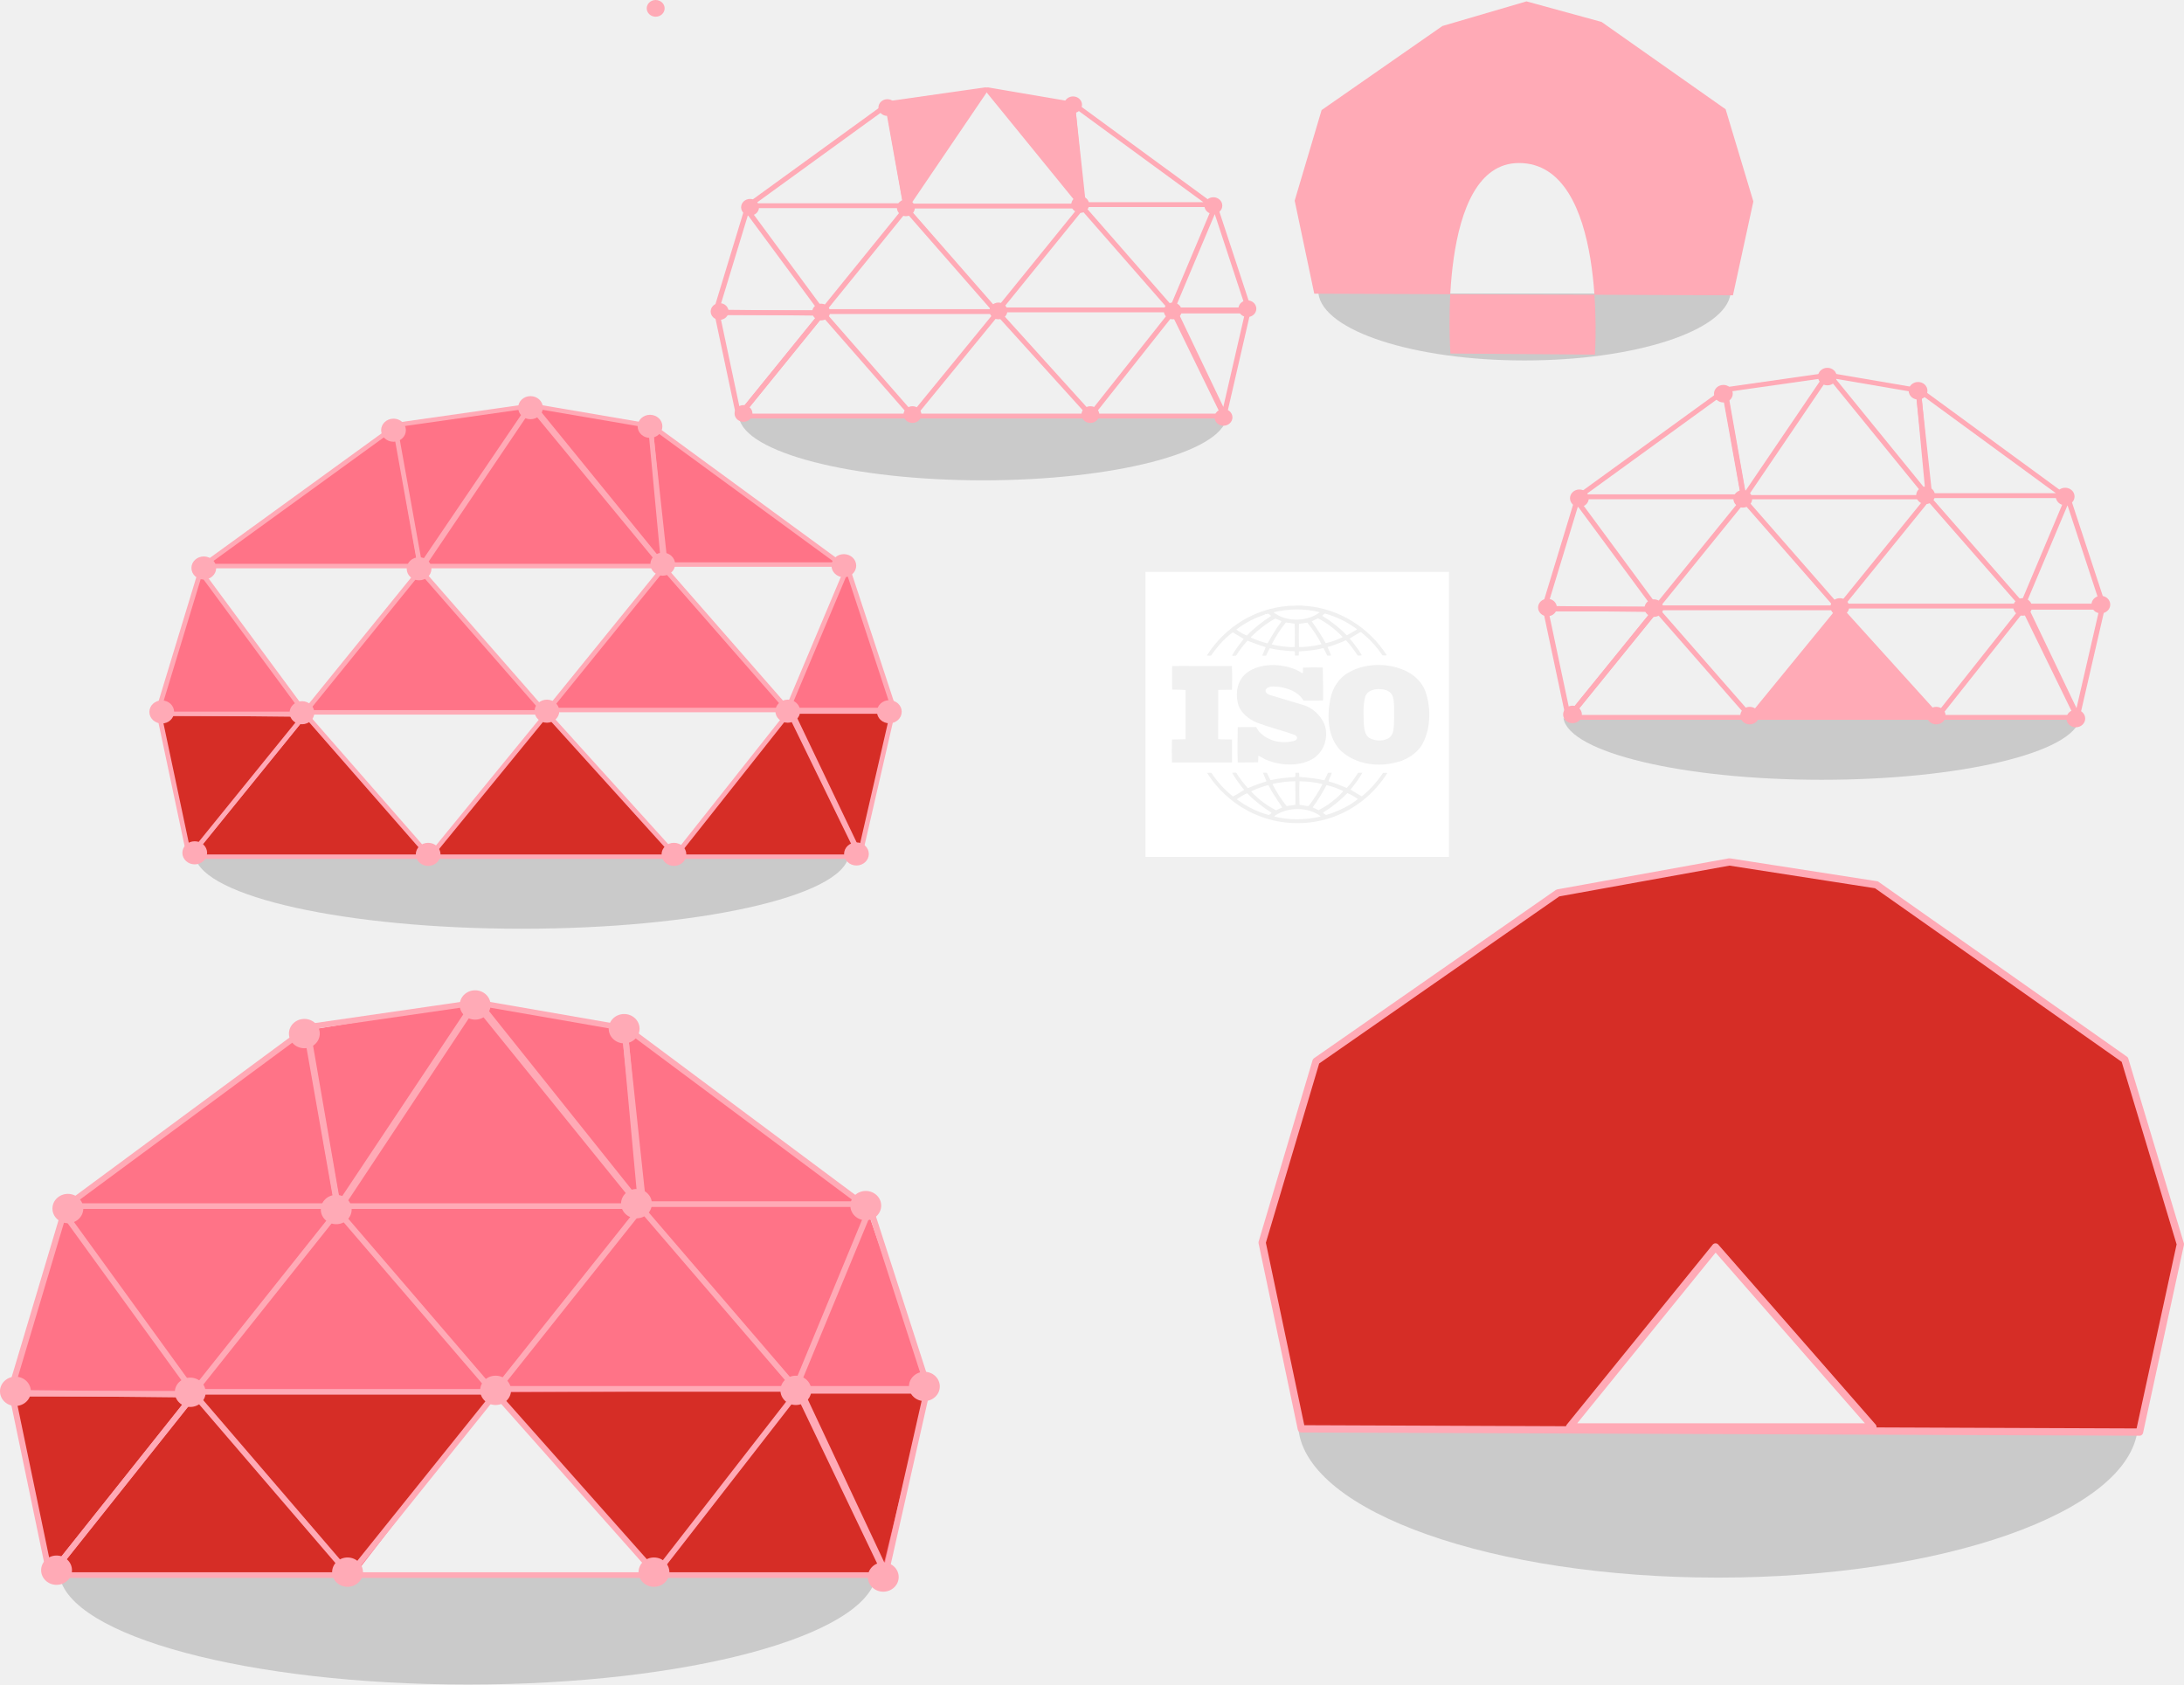
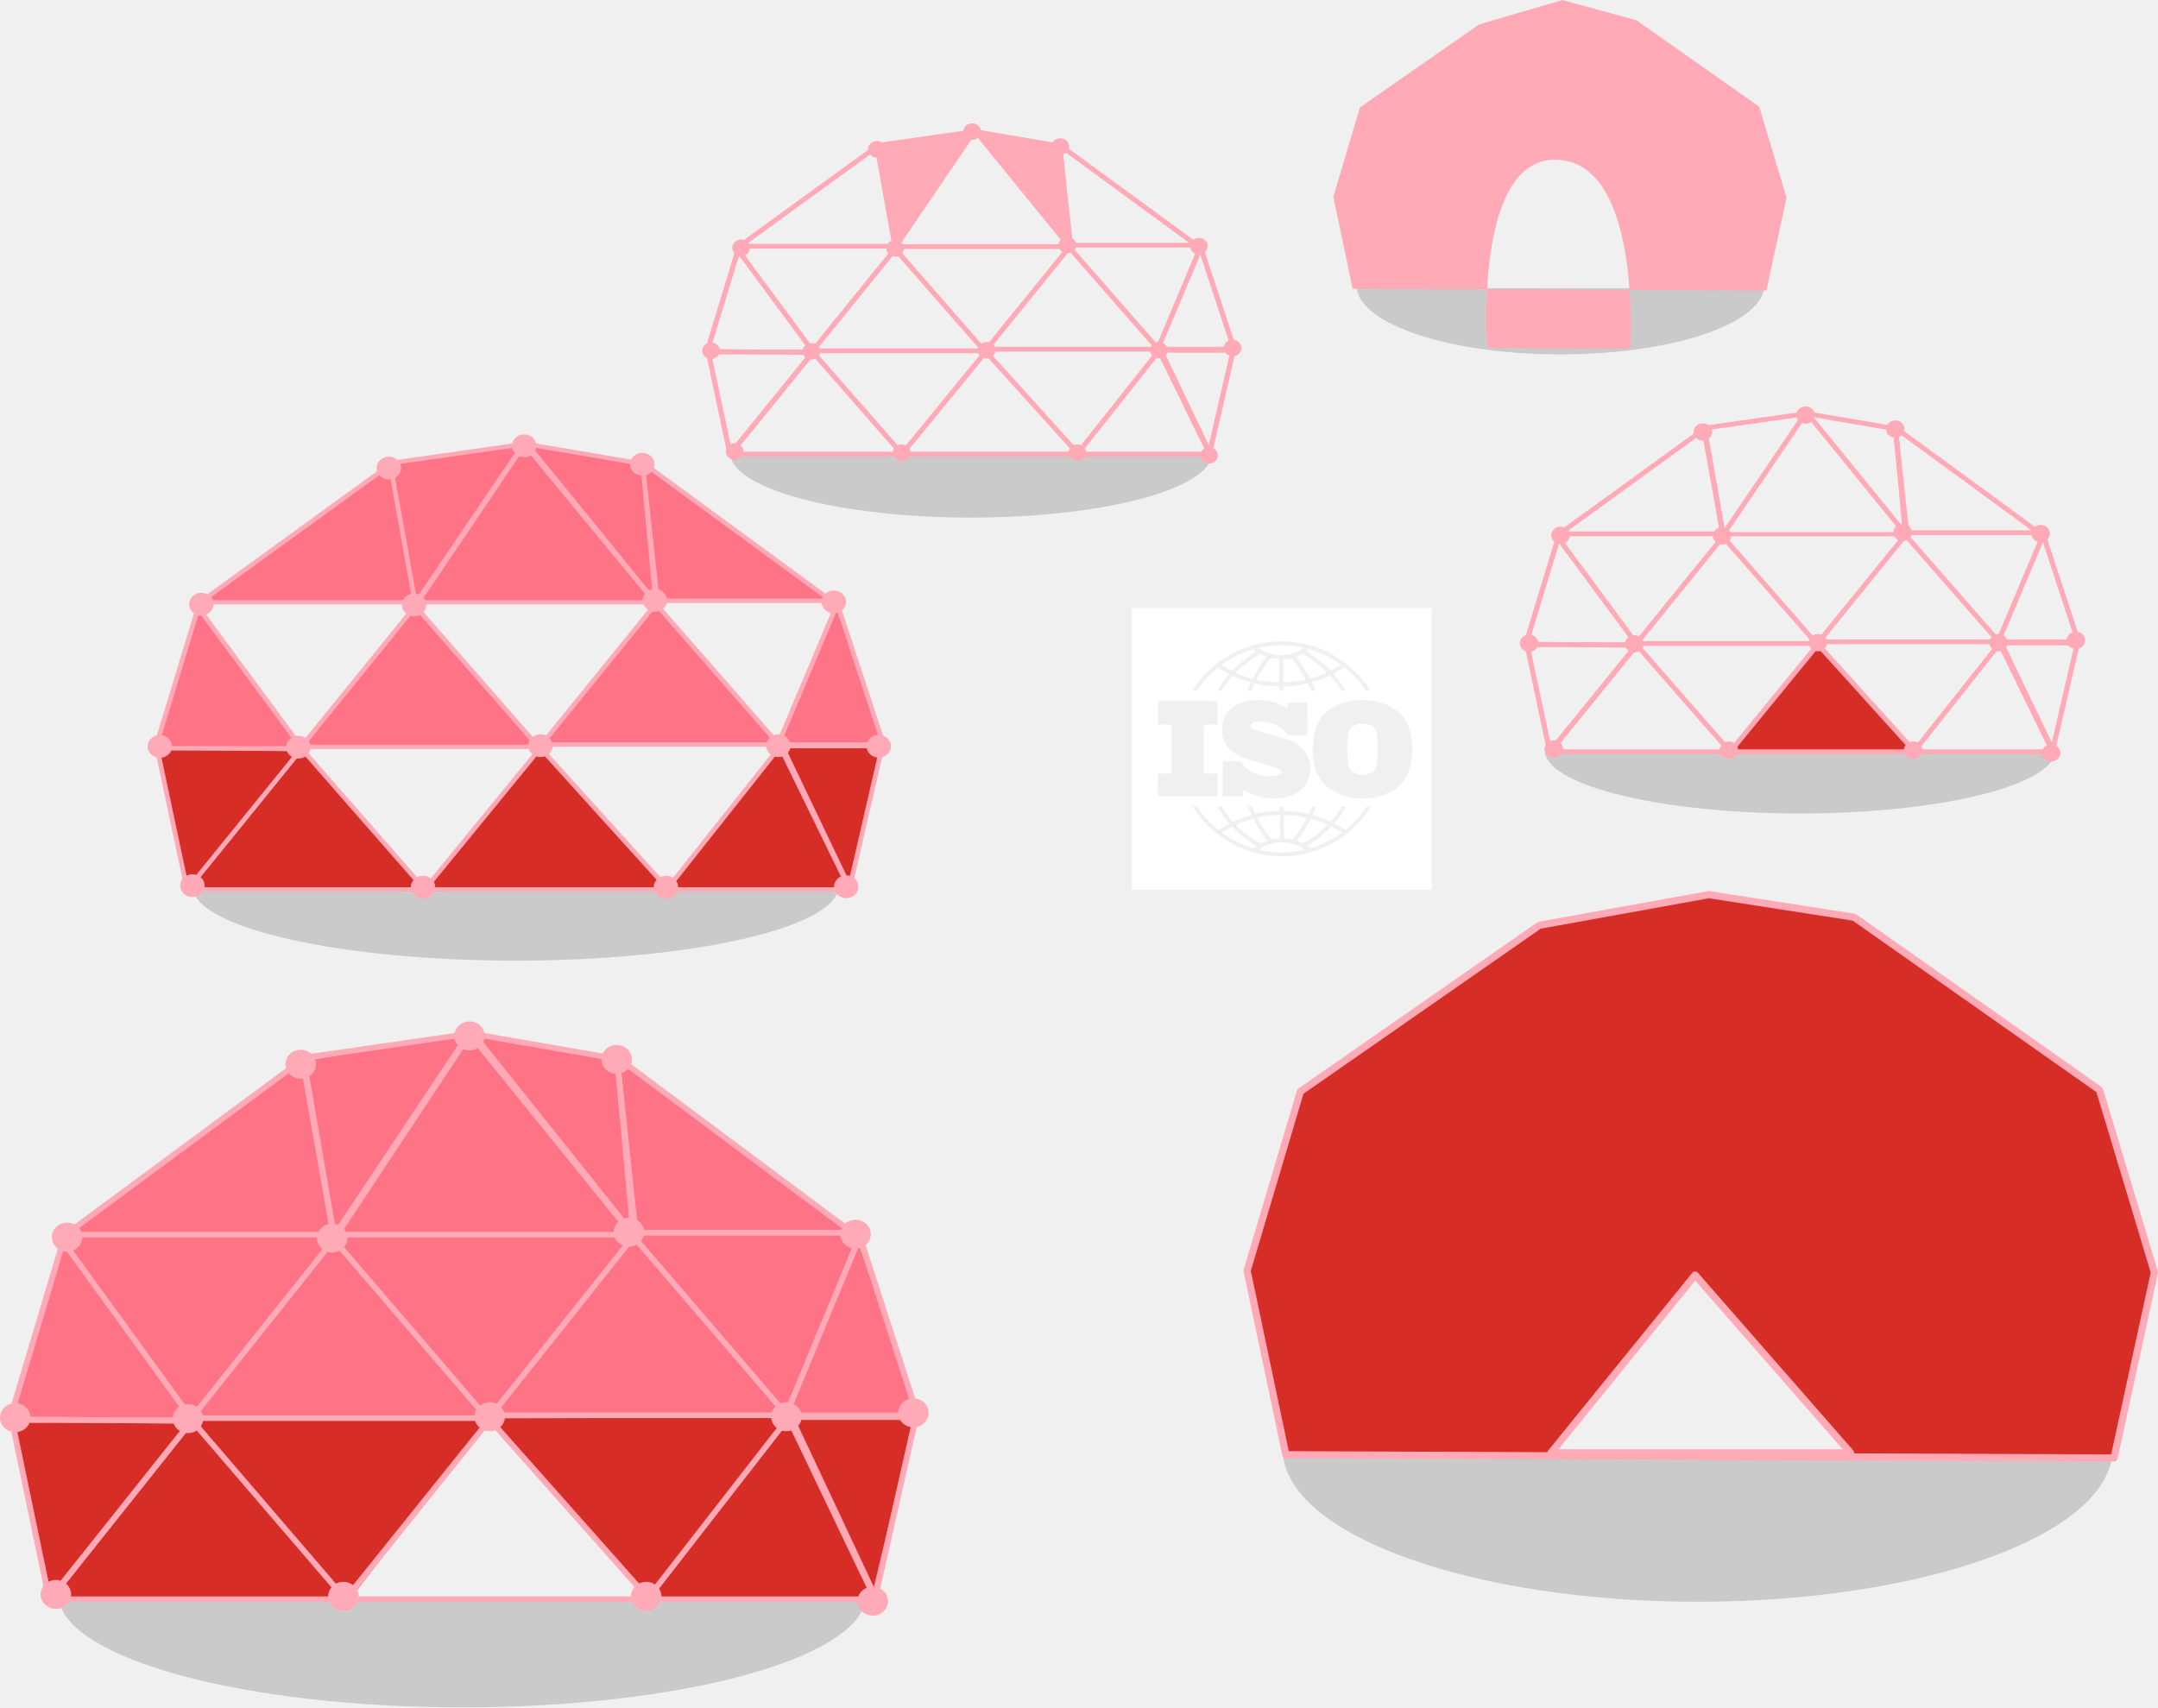
- <svg xmlns="http://www.w3.org/2000/svg" width="304.896mm" height="235.193mm" viewBox="0 0 304.896 235.193" version="1.1" id="svg5">
+ <svg xmlns="http://www.w3.org/2000/svg" width="304.896mm" height="241.269mm" viewBox="0 0 304.896 241.269" version="1.1" id="svg5">
  <defs id="defs2" />
-   <g id="layer1" transform="translate(-317.4226,-170.4904)">
+   <g id="layer1" transform="translate(-317.4226,-164.4141)">
    <g id="g43567">
      <path id="path5577" style="opacity:0.2;fill:#333333;stroke-width:5.613" d="m 325.705,390.394 a 57.116,15.98 0 0 0 57.039,15.29 57.116,15.98 0 0 0 57.039,-15.29 z" />
      <path id="path5577-4" style="opacity:0.2;fill:#333333;stroke-width:6.611" d="m 498.699,370.101 a 58.651,21.588 0 0 0 58.572,20.656 58.651,21.588 0 0 0 58.572,-20.656 z" />
      <path id="path5577-2" style="opacity:0.2;fill:#333333;stroke-width:3.343" d="m 535.686,270.783 a 36.102,8.969 0 0 0 36.053,8.582 36.102,8.969 0 0 0 36.053,-8.582 z" />
-       <path id="path5577-2-8" style="opacity:0.2;fill:#333333;stroke-width:3.117" d="m 501.478,211.469 a 28.81,9.771 0 0 0 28.771,9.349 28.81,9.771 0 0 0 28.771,-9.349 z" />
+       <path id="path5577-2-8" style="opacity:0.2;fill:#333333;stroke-width:3.117" d="m 509.115,205.144 a 28.81,9.771 0 0 0 28.771,9.349 28.81,9.771 0 0 0 28.771,-9.349 z" />
      <path id="path5577-2-9" style="opacity:0.2;fill:#333333;stroke-width:3.285" d="m 420.598,228.78 a 34.087,9.17 0 0 0 34.041,8.774 34.087,9.17 0 0 0 34.041,-8.774 z" />
      <path id="path5577-2-1" style="opacity:0.2;fill:#333333;stroke-width:4.084" d="m 344.627,290.046 a 45.698,10.572 0 0 0 45.636,10.115 45.698,10.572 0 0 0 45.636,-10.115 z" />
    </g>
    <g transform="matrix(0.5295608,0,0,-0.5411724,362.6684,448.6433)" id="g8002">
      <g transform="translate(8,-8.0007)" fill="#2a3e92" id="g7998" style="fill:#ffffff">
        <path d="m 273.46,342.85 c 0.538,-0.825 0.502,-1.901 0.61,-2.87 -0.036,-2.045 0.143,-4.484 -0.215,-6.565 -0.179,-0.861 -0.753,-1.758 -1.65,-2.081 -1.435,-0.646 -3.372,-0.466 -4.699,0.287 -1.112,0.789 -1.256,2.117 -1.399,3.372 -0.108,2.475 -0.287,5.094 0.394,7.354 0.538,1.399 2.009,1.758 3.337,1.866 1.399,0 2.762,-0.215 3.623,-1.363 z" id="path7994" style="fill:#ffffff" />
        <path d="m 208.53,300.91 v 73.543 h 80 V 300.91 Z m 42.188,64.753 c -0.968,0.108 -2.152,0.143 -3.193,0.036 -0.395,0.036 -0.861,0 -1.327,-0.036 -8.61,-0.682 -16.538,-5.166 -21.489,-12.807 0.359,0.036 0.789,-0.108 1.148,0.036 0.861,1.22 1.83,2.404 2.906,3.551 0.933,0.897 1.794,1.758 2.798,2.404 0.933,-0.61 1.973,-1.112 2.87,-1.686 -1.112,-1.399 -2.26,-2.798 -3.085,-4.305 0.251,-0.108 0.717,-0.072 1.076,0 0.897,1.327 1.865,2.655 3.013,3.839 1.542,-0.574 3.049,-1.184 4.628,-1.614 l 0.143,-0.143 -0.897,-2.081 c 0.395,-0.072 0.646,-0.036 1.04,0 0.323,0.61 0.574,1.292 0.933,1.901 2.081,-0.466 4.269,-0.718 6.493,-0.789 0.287,-0.251 0.072,-0.789 0.179,-1.112 h 0.969 c 0.108,0.359 -0.036,0.753 0.108,1.076 2.081,0.108 4.269,0.323 6.278,0.825 l 0.179,-0.036 0.968,-1.865 c 0.323,0 0.754,-0.072 1.005,0.072 l -0.897,2.081 c 0,0 0.071,0.072 0.071,0.072 1.65,0.431 3.193,1.076 4.772,1.722 1.112,-1.184 2.152,-2.583 3.085,-3.946 0.394,0 0.789,-0.036 1.076,0.072 -0.431,0.789 -0.969,1.578 -1.542,2.26 -0.466,0.682 -0.969,1.292 -1.579,1.937 v 0.179 l 2.511,1.471 0.359,0.144 c 2.189,-1.686 4.126,-3.731 5.668,-5.991 0.431,0 0.789,-0.143 1.148,0.036 -4.807,7.318 -12.735,12.018 -21.309,12.7 0,0 -0.036,-0.072 -0.036,-0.072 l -0.072,0.072 z m 3.695,-1.614 v -0.072 c -3.121,-2.296 -8.18,-2.511 -11.48,-0.395 -0.179,0.143 -0.538,0.215 -0.574,0.466 3.803,0.897 8.287,0.969 12.054,0 z m 9.865,-4.377 -0.072,-0.143 -2.475,-1.399 h -0.179 c -1.901,1.937 -4.126,3.623 -6.386,4.951 0.072,0.251 0.431,0.431 0.682,0.61 3.013,-0.789 5.847,-2.152 8.431,-4.018 z m -22.601,3.408 c -2.224,-1.399 -4.412,-3.049 -6.421,-5.058 -0.969,0.359 -1.865,0.897 -2.727,1.507 v 0.072 c 2.26,1.686 4.771,2.942 7.426,3.803 0.108,0.108 0.179,0.215 0.323,0.215 v -0.072 c 0.287,-0.072 0.502,0.251 0.753,0.036 0.215,-0.179 0.466,-0.323 0.646,-0.502 z m 18.834,-5.417 -0.072,-0.108 c -1.399,-0.61 -2.834,-1.184 -4.377,-1.507 -1.112,1.901 -2.332,3.803 -3.695,5.632 0.502,0.287 1.112,0.502 1.65,0.789 2.332,-1.184 4.592,-2.87 6.494,-4.807 z m -16.144,4.09 -0.108,-0.287 c -1.363,-1.722 -2.44,-3.587 -3.516,-5.417 0,0 -0.143,-0.036 -0.143,-0.036 -1.471,0.395 -2.906,0.861 -4.269,1.471 l 0.072,0.215 c 1.973,1.901 4.054,3.48 6.35,4.7 0.538,-0.215 1.076,-0.395 1.614,-0.646 z m 3.48,-0.682 c 0.108,-1.866 0.036,-4.018 0.036,-5.991 -1.005,-0.143 -1.901,0.036 -2.906,0.108 -0.969,0.144 -2.188,0.251 -3.157,0.574 1.04,1.973 2.26,3.875 3.731,5.632 l 2.296,-0.323 z m 3.372,0.287 c 1.399,-1.794 2.762,-3.623 3.695,-5.596 -1.937,-0.466 -3.91,-0.717 -5.919,-0.717 -0.072,1.901 -0.036,4.018 0,5.991 0.717,0.108 1.507,0.215 2.224,0.323 z m -2.906,-12.197 c -3.946,1.686 -9.471,1.866 -13.058,-0.753 -2.332,-1.722 -3.049,-4.807 -2.439,-7.534 0.466,-2.583 2.906,-4.484 5.237,-5.381 3.193,-1.148 6.529,-1.973 9.758,-3.085 0.323,-0.143 0.753,-0.466 0.682,-0.861 0,-0.323 -0.323,-0.502 -0.574,-0.646 -3.372,-0.933 -7.031,-0.215 -9.471,2.368 -0.287,0.359 -0.466,0.789 -0.753,1.148 l -4.843,-0.036 c -0.072,-2.906 -0.108,-6.242 0,-9.112 l 5.381,0.036 0.072,1.722 c 0.61,-0.287 1.22,-0.646 1.83,-0.969 3.731,-1.578 8.538,-1.937 12.233,0 2.691,1.507 4.126,4.413 3.731,7.534 -0.394,3.049 -3.264,5.812 -6.17,6.565 l -8.682,2.547 -0.646,0.323 c -0.287,0.251 -0.466,0.574 -0.395,0.969 0.682,1.184 2.26,0.825 3.444,0.789 2.511,-0.359 5.094,-1.22 6.565,-3.551 1.578,0 3.408,-0.036 5.13,0.036 0.072,2.942 -0.036,5.525 -0.072,8.502 -1.614,0.036 -3.587,0.036 -5.202,-0.036 -0.072,-0.431 0.072,-1.04 -0.108,-1.471 0,0 -1.65,0.897 -1.65,0.897 z m 30.422,-1.148 c -4.664,3.014 -11.767,3.229 -16.574,0.502 -2.619,-1.363 -4.341,-4.054 -4.879,-6.816 -0.969,-4.556 -0.717,-9.973 2.726,-13.381 4.018,-3.587 9.866,-4.377 15.067,-2.906 0.247,0.049 1.031,0.251 1.569,0.543 l 0.152,0.067 c 1.614,0.682 3.157,1.794 4.305,3.3 2.655,3.946 2.834,9.866 1.22,14.314 -0.646,1.722 -1.973,3.265 -3.587,4.377 z m -60.951,2.152 c 0,0 -2.224,-0.036 -2.224,-0.036 -0.036,-1.901 -0.036,-4.126 0,-6.063 1.22,-0.036 2.368,0 3.551,-0.108 v -12.197 l -0.036,-0.502 c 0,0 -3.552,-0.071 -3.552,-0.071 -0.072,-2.009 -0.072,-3.946 0,-5.919 h 15.821 v 5.919 c -1.184,0.071 -2.511,-0.036 -3.659,0.108 l 0.036,12.592 0.072,0.108 3.551,0.036 c 0.036,2.045 0.072,4.233 -0.036,6.099 l -13.525,0.036 z m 22.745,-27.552 c -0.359,0 -0.753,0.072 -1.005,-0.036 l 0.897,-2.117 -0.108,-0.108 c -1.614,-0.467 -3.193,-1.04 -4.736,-1.686 0,0 -0.143,0.072 -0.143,0.072 -1.004,1.112 -1.973,2.332 -2.762,3.551 -0.179,0.61 -0.897,0.251 -1.291,0.323 0.861,-1.578 2.009,-2.978 3.157,-4.412 -0.969,-0.574 -1.937,-1.22 -2.942,-1.686 -2.152,1.65 -4.161,3.803 -5.668,6.063 -0.431,0.071 -0.717,0.036 -1.148,0 2.583,-4.09 6.601,-7.677 10.798,-9.794 0,0 0,0.036 0.036,0.036 0.036,0 0.108,-0.072 0.036,-0.108 2.834,-1.399 5.847,-2.403 9.04,-2.834 11.014,-1.471 21.525,3.3 27.623,12.7 -0.323,0.036 -0.789,0.036 -1.148,0 -1.506,-2.189 -3.408,-4.305 -5.489,-5.955 -0.072,-0.108 -0.287,-0.071 -0.359,0.036 -0.897,0.574 -1.866,1.04 -2.726,1.614 1.148,1.399 2.26,2.799 3.121,4.341 h -1.112 c -0.897,-1.327 -1.829,-2.727 -3.013,-3.91 -1.579,0.645 -3.014,1.22 -4.628,1.65 l -0.179,0.144 c 0.251,0.717 0.717,1.399 0.861,2.116 h -0.969 l -0.969,-1.937 c -2.117,0.466 -4.449,0.717 -6.601,0.861 -0.108,0.323 0.036,0.789 -0.108,1.076 h -0.933 c -0.072,-0.431 0.108,-0.753 -0.108,-1.112 -2.224,-0.107 -4.377,-0.359 -6.457,-0.789 l -0.968,1.901 z m 7.534,-8.251 c -0.753,-0.179 -1.579,-0.179 -2.296,-0.359 -1.471,1.758 -2.691,3.659 -3.731,5.632 l 0.179,0.144 c 1.866,0.359 3.803,0.645 5.812,0.645 0,0 0.036,-6.063 0.036,-6.063 z m 7.067,5.345 0.036,-0.107 c -1.004,-1.937 -2.26,-3.803 -3.623,-5.561 -0.61,-0.072 -1.184,0.179 -1.794,0.215 0,0 -0.61,0.071 -0.61,0.071 -0.072,2.117 -0.108,3.982 0,6.099 2.045,-0.036 4.09,-0.251 5.991,-0.717 z m -14.171,-0.323 c 1.04,-1.973 2.332,-3.839 3.623,-5.704 -0.502,-0.287 -1.112,-0.467 -1.614,-0.754 -2.368,1.184 -4.628,2.834 -6.529,4.807 v 0.108 c 1.399,0.682 2.87,1.184 4.377,1.579 l 0.143,-0.036 z m 19.731,-1.507 c -1.148,-1.327 -2.619,-2.475 -3.982,-3.444 -0.825,-0.502 -1.65,-1.04 -2.511,-1.471 l -1.542,0.681 0.108,0.251 c 1.292,1.758 2.439,3.552 3.444,5.453 l 0.108,0.072 c 1.542,-0.359 3.013,-0.861 4.377,-1.543 z m 3.838,-2.045 c -2.009,-1.614 -4.341,-2.691 -6.708,-3.587 l -1.686,-0.538 c -0.287,0.143 -0.538,0.359 -0.789,0.574 l 0.072,0.108 c 2.296,1.363 4.377,3.013 6.35,4.986 0.968,-0.394 1.901,-0.933 2.762,-1.542 z m -22.744,-3.552 c -0.179,-0.215 -0.467,-0.431 -0.718,-0.574 -3.014,0.789 -5.812,2.152 -8.395,4.018 v 0.108 c 0.861,0.538 1.722,1.112 2.655,1.506 2.045,-2.045 4.161,-3.587 6.457,-5.058 z m 12.843,-0.825 c 0.108,-0.215 -0.179,-0.143 -0.251,-0.215 -3.803,-0.825 -8.036,-0.861 -11.839,0.072 -0.072,0.179 0.179,0.215 0.287,0.323 3.336,2.189 8.538,2.189 11.803,-0.179 z" id="path7996" style="fill:#ffffff" />
      </g>
      <rect transform="scale(1,-1)" x="220.85" y="-365.36" width="71.366" height="71.366" fill="none" id="rect8000" />
    </g>
-     <ellipse style="fill:#ffaab6;fill-opacity:1;stroke:none;stroke-width:0.467;stroke-linecap:round;stroke-linejoin:round;stroke-dasharray:none;stroke-opacity:1" id="path11506-6-28-2" cx="408.958" cy="171.657" rx="1.25" ry="1.167" />
-     <path id="path12202" style="fill:#ffaab6;fill-opacity:1;stroke:none;stroke-width:0.072;stroke-linecap:round;stroke-linejoin:round;stroke-dasharray:none;stroke-opacity:1" d="m 530.526,170.681 v 0 l -11.738,3.441 -16.863,11.736 -3.76,12.647 2.735,12.989 58.451,0.228 2.849,-13.103 -3.874,-12.875 -17.319,-12.192 z m -1.045,22.57 c 12.441,0.012 10.6,26.748 10.6,26.748 l -20.175,-0.15 c 0,0 -1.957,-26.609 9.575,-26.597 z" />
+     <ellipse style="fill:#ffaab6;fill-opacity:1;stroke:none;stroke-width:0.467;stroke-linecap:round;stroke-linejoin:round;stroke-dasharray:none;stroke-opacity:1" id="path11506-6-28-2" cx="454.77" cy="183.016" rx="1.25" ry="1.167" />
+     <path id="path12202" style="fill:#ffaab6;fill-opacity:1;stroke:none;stroke-width:0.072;stroke-linecap:round;stroke-linejoin:round;stroke-dasharray:none;stroke-opacity:1" d="m 538.163,164.414 v 0 l -11.738,3.441 -16.863,11.736 -3.76,12.647 2.735,12.989 58.451,0.228 2.849,-13.103 -3.874,-12.875 -17.319,-12.192 z m -1.045,22.57 c 12.441,0.012 10.6,26.748 10.6,26.748 l -20.175,-0.15 c 0,0 -1.957,-26.609 9.575,-26.597 z" />
    <g id="g14995" transform="matrix(0.8305182,0,0,0.8305182,32.06418,-3.063299)">
      <ellipse style="fill:#ffaab6;fill-opacity:1;stroke:none;stroke-width:0.562;stroke-linecap:round;stroke-linejoin:round;stroke-dasharray:none;stroke-opacity:1" id="path11506-8" cx="496.969" cy="278.664" rx="1.505" ry="1.405" />
      <ellipse style="fill:#ffaab6;fill-opacity:1;stroke:none;stroke-width:0.562;stroke-linecap:round;stroke-linejoin:round;stroke-dasharray:none;stroke-opacity:1" id="path11506-6-293" cx="526.874" cy="278.664" rx="1.505" ry="1.405" />
      <ellipse style="fill:#ffaab6;fill-opacity:1;stroke:none;stroke-width:0.562;stroke-linecap:round;stroke-linejoin:round;stroke-dasharray:none;stroke-opacity:1" id="path11506-6-3-1" cx="540.723" cy="261.241" rx="1.505" ry="1.405" />
      <ellipse style="fill:#ffaab6;fill-opacity:1;stroke:none;stroke-width:0.562;stroke-linecap:round;stroke-linejoin:round;stroke-dasharray:none;stroke-opacity:1" id="path11506-6-2-5" cx="511.419" cy="261.241" rx="1.505" ry="1.405" />
      <ellipse style="fill:#ffaab6;fill-opacity:1;stroke:none;stroke-width:0.562;stroke-linecap:round;stroke-linejoin:round;stroke-dasharray:none;stroke-opacity:1" id="path11506-6-6-7" cx="481.614" cy="261.429" rx="1.505" ry="1.405" />
      <ellipse style="fill:#ffaab6;fill-opacity:1;stroke:none;stroke-width:0.562;stroke-linecap:round;stroke-linejoin:round;stroke-dasharray:none;stroke-opacity:1" id="path11506-6-60-1" cx="495.865" cy="243.912" rx="1.505" ry="1.405" />
      <ellipse style="fill:#ffaab6;fill-opacity:1;stroke:none;stroke-width:0.562;stroke-linecap:round;stroke-linejoin:round;stroke-dasharray:none;stroke-opacity:1" id="path11506-6-5-7" cx="469.672" cy="243.818" rx="1.505" ry="1.405" />
      <ellipse style="fill:#ffaab6;fill-opacity:1;stroke:none;stroke-width:0.562;stroke-linecap:round;stroke-linejoin:round;stroke-dasharray:none;stroke-opacity:1" id="path11506-6-29-9" cx="464.554" cy="261.335" rx="1.505" ry="1.405" />
      <ellipse style="fill:#ffaab6;fill-opacity:1;stroke:none;stroke-width:0.562;stroke-linecap:round;stroke-linejoin:round;stroke-dasharray:none;stroke-opacity:1" id="path11506-6-8-1" cx="492.754" cy="227.051" rx="1.505" ry="1.405" />
      <ellipse style="fill:#ffaab6;fill-opacity:1;stroke:none;stroke-width:0.562;stroke-linecap:round;stroke-linejoin:round;stroke-dasharray:none;stroke-opacity:1" id="path11506-6-9-4" cx="523.964" cy="226.583" rx="1.505" ry="1.405" />
      <ellipse style="fill:#ffaab6;fill-opacity:1;stroke:none;stroke-width:0.562;stroke-linecap:round;stroke-linejoin:round;stroke-dasharray:none;stroke-opacity:1" id="path11506-6-0-9" cx="525.168" cy="243.35" rx="1.505" ry="1.405" />
      <ellipse style="fill:#ffaab6;fill-opacity:1;stroke:none;stroke-width:0.562;stroke-linecap:round;stroke-linejoin:round;stroke-dasharray:none;stroke-opacity:1" id="path11506-6-68-2" cx="547.547" cy="243.537" rx="1.505" ry="1.405" />
      <ellipse style="fill:#ffaab6;fill-opacity:1;stroke:none;stroke-width:0.562;stroke-linecap:round;stroke-linejoin:round;stroke-dasharray:none;stroke-opacity:1" id="path11506-6-1-5" cx="553.267" cy="260.867" rx="1.505" ry="1.405" />
      <ellipse style="fill:#ffaab6;fill-opacity:1;stroke:none;stroke-width:0.562;stroke-linecap:round;stroke-linejoin:round;stroke-dasharray:none;stroke-opacity:1" id="path11506-6-92-5" cx="468.569" cy="278.477" rx="1.505" ry="1.405" />
      <ellipse style="fill:#ffaab6;fill-opacity:1;stroke:none;stroke-width:0.562;stroke-linecap:round;stroke-linejoin:round;stroke-dasharray:none;stroke-opacity:1" id="path11506-6-88-2" cx="549.253" cy="279.133" rx="1.505" ry="1.405" />
      <g id="g1477" transform="matrix(0.6379366,0,0,0.5954627,261.0112,251.9015)" style="stroke-width:1.368;stroke-dasharray:none">
        <path style="fill:none;stroke:#ffaab6;stroke-width:1.368;stroke-linecap:round;stroke-linejoin:round;stroke-dasharray:none;stroke-opacity:1" d="m 346.226,16.259 -22.023,29.102 45.777,-10e-7 z" id="path11472-7" />
        <path style="fill:none;stroke:#ffaab6;stroke-width:1.368;stroke-linecap:round;stroke-linejoin:round;stroke-dasharray:none;stroke-opacity:1" d="m 318.304,16.023 5.82,29.417 22.023,-29.102 z" id="path11472-28-3" />
        <path style="fill:none;stroke:#ffaab6;stroke-width:1.368;stroke-linecap:round;stroke-linejoin:round;stroke-dasharray:none;stroke-opacity:1" d="m 438.96,15.708 13.057,29.26 6.292,-29.26 z" id="path11472-58-3" />
        <path style="fill:none;stroke:#ffaab6;stroke-width:1.368;stroke-linecap:round;stroke-linejoin:round;stroke-dasharray:none;stroke-opacity:1" d="m 368.171,-13.237 -22.023,29.102 45.777,-1e-6 z" id="path11472-06-2" />
        <path style="fill:none;stroke:#ffaab6;stroke-width:1.368;stroke-linecap:round;stroke-linejoin:round;stroke-dasharray:none;stroke-opacity:1" d="m 414.577,-13.708 -22.023,29.102 45.777,-10e-7 z" id="path11472-3-0" />
        <path style="fill:none;stroke:#ffaab6;stroke-width:1.368;stroke-linecap:round;stroke-linejoin:round;stroke-dasharray:none;stroke-opacity:1" d="m 449.614,-13.708 -11.44,29.102 20.377,-10e-7 z" id="path11472-5-7" />
        <path style="fill:none;stroke:#ffaab6;stroke-width:1.368;stroke-linecap:round;stroke-linejoin:round;stroke-dasharray:none;stroke-opacity:1" d="m 326.255,-12.922 -8.265,29.102 28.315,-1e-6 z" id="path11472-2-6" />
        <path style="fill:none;fill-opacity:1;stroke:#ffaab6;stroke-width:1.368;stroke-linecap:round;stroke-linejoin:round;stroke-dasharray:none;stroke-opacity:1" d="m 392.318,16.102 -22.338,29.26 47.035,-1e-6 z" id="path11472-0-3" />
        <path style="fill:none;stroke:#ffaab6;stroke-width:1.368;stroke-linecap:round;stroke-linejoin:round;stroke-dasharray:none;stroke-opacity:1" d="m 438.567,15.787 -21.866,29.574 35.337,-10e-7 z" id="path11472-8-1" />
        <path style="fill:none;stroke:#ffaab6;stroke-width:1.368;stroke-linecap:round;stroke-linejoin:round;stroke-dasharray:none;stroke-opacity:1" d="m 411.987,-42.968 2.905,28.63 33.606,-10e-7 z" id="path11472-9-2" />
        <path style="fill:none;stroke:#ffaab6;stroke-width:1.368;stroke-linecap:round;stroke-linejoin:round;stroke-dasharray:none;stroke-opacity:1" d="m 363.467,-42.653 -36.84,28.63 41.544,-10e-7 z" id="path11472-03-2" />
        <path style="fill:#ffaab6;fill-opacity:1;stroke:#ffaab6;stroke-width:1.368;stroke-linecap:round;stroke-linejoin:round;stroke-dasharray:none;stroke-opacity:1" d="m 389.093,-46.743 -25.799,3.933 4.877,29.102 z" id="path11472-1-5" />
        <path style="fill:#ffaab6;fill-opacity:1;stroke:#ffaab6;stroke-width:1.368;stroke-linecap:round;stroke-linejoin:round;stroke-dasharray:none;stroke-opacity:1" d="m 412.06,-42.653 -22.338,-4.09 24.855,32.72 z" id="path11472-00-7" />
        <path style="fill:#ff425c;fill-opacity:1;stroke:#ffaab6;stroke-width:1.368;stroke-dasharray:none;stroke-opacity:1" d="m 368.025,-13.923 h 45.841" id="path1071" />
      </g>
    </g>
    <g id="g2466" transform="matrix(0.5555403,0,0,0.5185524,329.1839,195.694)" style="stroke-width:0.912;stroke-dasharray:none">
      <g id="g2237" style="stroke-width:0.912;stroke-dasharray:none" transform="translate(35.11935,121.8065)">
        <g id="g1088-1" style="stroke-width:0.912;stroke-dasharray:none">
          <g id="g1015-2">
            <path style="fill:none;stroke:#ffaab6;stroke-width:1.304;stroke-linecap:round;stroke-linejoin:round;stroke-dasharray:none;stroke-opacity:1" d="m 359.954,-6.366 -22.023,29.102 45.777,-1e-6 z" id="path11472-7-94" />
            <path style="fill:none;stroke:#ffaab6;stroke-width:1.304;stroke-linecap:round;stroke-linejoin:round;stroke-dasharray:none;stroke-opacity:1" d="m 332.031,-6.602 5.82,29.417 22.023,-29.102 z" id="path11472-28-3-7" />
            <path style="fill:none;stroke:#ffaab6;stroke-width:1.304;stroke-linecap:round;stroke-linejoin:round;stroke-dasharray:none;stroke-opacity:1" d="m 452.687,-6.917 13.057,29.26 6.292,-29.26 z" id="path11472-58-3-3" />
            <path style="fill:none;stroke:#ffaab6;stroke-width:1.304;stroke-linecap:round;stroke-linejoin:round;stroke-dasharray:none;stroke-opacity:1" d="m 381.898,-35.862 -22.023,29.102 45.777,-1e-6 z" id="path11472-06-2-0" />
            <path style="fill:none;stroke:#ffaab6;stroke-width:1.304;stroke-linecap:round;stroke-linejoin:round;stroke-dasharray:none;stroke-opacity:1" d="m 428.304,-36.334 -22.023,29.102 45.777,-1e-6 z" id="path11472-3-0-9" />
            <path style="fill:none;stroke:#ffaab6;stroke-width:1.304;stroke-linecap:round;stroke-linejoin:round;stroke-dasharray:none;stroke-opacity:1" d="m 463.341,-36.334 -11.44,29.102 20.377,-1e-6 z" id="path11472-5-7-0" />
            <path style="fill:none;stroke:#ffaab6;stroke-width:1.304;stroke-linecap:round;stroke-linejoin:round;stroke-dasharray:none;stroke-opacity:1" d="m 339.983,-35.547 -8.265,29.102 28.315,-10e-7 z" id="path11472-2-6-3" />
-             <path style="fill:#ffaab6;fill-opacity:1;stroke:#ffaab6;stroke-width:1.304;stroke-linecap:round;stroke-linejoin:round;stroke-dasharray:none;stroke-opacity:1" d="m 406.045,-6.524 -22.338,29.26 47.035,-1e-6 z" id="path11472-0-3-1" />
+             <path style="fill:#d62d26;fill-opacity:1;stroke:#ffaab6;stroke-width:1.304;stroke-linecap:round;stroke-linejoin:round;stroke-dasharray:none;stroke-opacity:1" d="m 406.045,-6.524 -22.338,29.26 47.035,-1e-6 z" id="path11472-0-3-1" />
            <path style="fill:none;stroke:#ffaab6;stroke-width:1.304;stroke-linecap:round;stroke-linejoin:round;stroke-dasharray:none;stroke-opacity:1" d="m 452.294,-6.838 -21.866,29.574 35.337,-10e-7 z" id="path11472-8-1-1" />
            <path style="fill:none;stroke:#ffaab6;stroke-width:1.304;stroke-linecap:round;stroke-linejoin:round;stroke-dasharray:none;stroke-opacity:1" d="m 425.714,-65.593 2.905,28.63 33.606,-10e-7 z" id="path11472-9-2-5" />
            <path style="fill:none;stroke:#ffaab6;stroke-width:1.304;stroke-linecap:round;stroke-linejoin:round;stroke-dasharray:none;stroke-opacity:1" d="m 377.194,-65.279 -36.84,28.63 41.544,-10e-7 z" id="path11472-03-2-3" />
            <path style="fill:none;stroke:#ffaab6;stroke-width:1.304;stroke-linecap:round;stroke-linejoin:round;stroke-dasharray:none;stroke-opacity:1" d="m 402.82,-69.369 -25.799,3.933 4.877,29.102 z" id="path11472-1-5-9" />
            <path style="fill:none;stroke:#ffaab6;stroke-width:1.304;stroke-linecap:round;stroke-linejoin:round;stroke-dasharray:none;stroke-opacity:1" d="m 425.788,-65.279 -22.338,-4.09 24.855,32.72 z" id="path11472-00-7-6" />
          </g>
          <path style="fill:#ff425c;fill-opacity:1;stroke:#ffaab6;stroke-width:1.136;stroke-opacity:1" d="m 381.752,-36.548 h 45.841" id="path1071-3" />
        </g>
        <g id="g2078" transform="translate(13.72723,-22.62521)">
          <g id="g1957">
            <circle style="fill:#ffaab6;fill-opacity:1;stroke:none;stroke-width:0.912;stroke-linecap:round;stroke-linejoin:round;stroke-dasharray:none;stroke-opacity:1" id="path11506-8-1" cx="369.665" cy="44.889" r="2.36" />
            <circle style="fill:#ffaab6;fill-opacity:1;stroke:none;stroke-width:0.912;stroke-linecap:round;stroke-linejoin:round;stroke-dasharray:none;stroke-opacity:1" id="path11506-6-293-81" cx="416.544" cy="44.889" r="2.36" />
            <circle style="fill:#ffaab6;fill-opacity:1;stroke:none;stroke-width:0.912;stroke-linecap:round;stroke-linejoin:round;stroke-dasharray:none;stroke-opacity:1" id="path11506-6-3-1-3" cx="438.252" cy="15.63" r="2.36" />
            <circle style="fill:#ffaab6;fill-opacity:1;stroke:none;stroke-width:0.912;stroke-linecap:round;stroke-linejoin:round;stroke-dasharray:none;stroke-opacity:1" id="path11506-6-2-5-08" cx="392.318" cy="15.63" r="2.36" />
            <circle style="fill:#ffaab6;fill-opacity:1;stroke:none;stroke-width:0.912;stroke-linecap:round;stroke-linejoin:round;stroke-dasharray:none;stroke-opacity:1" id="path11506-6-6-7-7" cx="345.597" cy="15.944" r="2.36" />
            <circle style="fill:#ffaab6;fill-opacity:1;stroke:none;stroke-width:0.912;stroke-linecap:round;stroke-linejoin:round;stroke-dasharray:none;stroke-opacity:1" id="path11506-6-60-1-6" cx="367.935" cy="-13.472" r="2.36" />
            <circle style="fill:#ffaab6;fill-opacity:1;stroke:none;stroke-width:0.912;stroke-linecap:round;stroke-linejoin:round;stroke-dasharray:none;stroke-opacity:1" id="path11506-6-5-7-2" cx="326.877" cy="-13.63" r="2.36" />
            <circle style="fill:#ffaab6;fill-opacity:1;stroke:none;stroke-width:0.912;stroke-linecap:round;stroke-linejoin:round;stroke-dasharray:none;stroke-opacity:1" id="path11506-6-29-9-9" cx="318.854" cy="15.787" r="2.36" />
            <circle style="fill:#ffaab6;fill-opacity:1;stroke:none;stroke-width:0.912;stroke-linecap:round;stroke-linejoin:round;stroke-dasharray:none;stroke-opacity:1" id="path11506-6-8-1-1" cx="363.058" cy="-41.788" r="2.36" />
            <circle style="fill:#ffaab6;fill-opacity:1;stroke:none;stroke-width:0.912;stroke-linecap:round;stroke-linejoin:round;stroke-dasharray:none;stroke-opacity:1" id="path11506-6-28-2-4" cx="389.188" cy="-46.393" r="2.36" />
            <circle style="fill:#ffaab6;fill-opacity:1;stroke:none;stroke-width:0.912;stroke-linecap:round;stroke-linejoin:round;stroke-dasharray:none;stroke-opacity:1" id="path11506-6-9-4-1" cx="411.982" cy="-42.575" r="2.36" />
            <circle style="fill:#ffaab6;fill-opacity:1;stroke:none;stroke-width:0.912;stroke-linecap:round;stroke-linejoin:round;stroke-dasharray:none;stroke-opacity:1" id="path11506-6-0-9-2" cx="413.869" cy="-14.416" r="2.36" />
            <circle style="fill:#ffaab6;fill-opacity:1;stroke:none;stroke-width:0.912;stroke-linecap:round;stroke-linejoin:round;stroke-dasharray:none;stroke-opacity:1" id="path11506-6-68-2-5" cx="448.949" cy="-14.102" r="2.36" />
            <circle style="fill:#ffaab6;fill-opacity:1;stroke:none;stroke-width:0.912;stroke-linecap:round;stroke-linejoin:round;stroke-dasharray:none;stroke-opacity:1" id="path11506-6-1-5-0" cx="457.916" cy="15" r="2.36" />
            <circle style="fill:#ffaab6;fill-opacity:1;stroke:none;stroke-width:0.912;stroke-linecap:round;stroke-linejoin:round;stroke-dasharray:none;stroke-opacity:1" id="path11506-6-92-5-4" cx="325.147" cy="44.575" r="2.36" />
            <circle style="fill:#ffaab6;fill-opacity:1;stroke:none;stroke-width:0.912;stroke-linecap:round;stroke-linejoin:round;stroke-dasharray:none;stroke-opacity:1" id="path11506-6-88-2-2" cx="451.624" cy="45.676" r="2.36" />
          </g>
        </g>
      </g>
    </g>
    <g id="g1757" style="fill:#ff778a;fill-opacity:1;stroke-width:0.912;stroke-dasharray:none" transform="matrix(0.7319638,0,0,0.6832296,106.6125,259.1059)">
      <g id="g45214">
        <path style="fill:#d62d26;fill-opacity:1;stroke:#ffaab6;stroke-width:0.912;stroke-linecap:round;stroke-linejoin:round;stroke-dasharray:none;stroke-opacity:1" d="m 346.226,16.259 -22.023,29.102 45.777,-10e-7 z" id="path11472" />
        <path style="fill:#d62d26;fill-opacity:1;stroke:#ffaab6;stroke-width:0.912;stroke-linecap:round;stroke-linejoin:round;stroke-dasharray:none;stroke-opacity:1" d="m 318.304,16.023 5.82,29.417 22.023,-29.102 z" id="path11472-28" />
        <path style="fill:#d62d26;fill-opacity:1;stroke:#ffaab6;stroke-width:0.912;stroke-linecap:round;stroke-linejoin:round;stroke-dasharray:none;stroke-opacity:1" d="m 438.96,15.708 13.057,29.26 6.292,-29.26 z" id="path11472-58" />
        <path style="fill:#ff7387;fill-opacity:1;stroke:#ffaab6;stroke-width:0.912;stroke-linecap:round;stroke-linejoin:round;stroke-dasharray:none;stroke-opacity:1" d="m 368.171,-13.237 -22.023,29.102 45.777,-1e-6 z" id="path11472-06" />
        <path style="fill:#ff7387;fill-opacity:1;stroke:#ffaab6;stroke-width:0.912;stroke-linecap:round;stroke-linejoin:round;stroke-dasharray:none;stroke-opacity:1" d="m 414.577,-13.708 -22.023,29.102 45.777,-10e-7 z" id="path11472-3" />
        <path style="fill:#ff7387;fill-opacity:1;stroke:#ffaab6;stroke-width:0.912;stroke-linecap:round;stroke-linejoin:round;stroke-dasharray:none;stroke-opacity:1" d="m 449.614,-13.708 -11.44,29.102 20.377,-10e-7 z" id="path11472-5" />
        <path style="fill:#ff7387;fill-opacity:1;stroke:#ffaab6;stroke-width:0.912;stroke-linecap:round;stroke-linejoin:round;stroke-dasharray:none;stroke-opacity:1" d="m 326.255,-12.922 -8.265,29.102 28.315,-1e-6 z" id="path11472-2" />
        <path style="fill:#d62d26;fill-opacity:1;stroke:#ffaab6;stroke-width:0.912;stroke-linecap:round;stroke-linejoin:round;stroke-dasharray:none;stroke-opacity:1" d="m 392.318,16.102 -22.338,29.26 47.035,-1e-6 z" id="path11472-0" />
        <path style="fill:#d62d26;fill-opacity:1;stroke:#ffaab6;stroke-width:0.912;stroke-linecap:round;stroke-linejoin:round;stroke-dasharray:none;stroke-opacity:1" d="m 438.567,15.787 -21.866,29.574 35.337,-10e-7 z" id="path11472-8" />
        <path style="fill:#ff7387;fill-opacity:1;stroke:#ffaab6;stroke-width:0.912;stroke-linecap:round;stroke-linejoin:round;stroke-dasharray:none;stroke-opacity:1" d="m 389.25,-46.743 -20.608,32.72 45.777,-10e-7 z" id="path11472-4" />
        <path style="fill:#ff7387;fill-opacity:1;stroke:#ffaab6;stroke-width:0.912;stroke-linecap:round;stroke-linejoin:round;stroke-dasharray:none;stroke-opacity:1" d="m 411.987,-42.968 2.905,28.63 33.606,-10e-7 z" id="path11472-9" />
        <path style="fill:#ff7387;fill-opacity:1;stroke:#ffaab6;stroke-width:0.912;stroke-linecap:round;stroke-linejoin:round;stroke-dasharray:none;stroke-opacity:1" d="m 363.467,-42.653 -36.84,28.63 41.544,-10e-7 z" id="path11472-03" />
        <path style="fill:#ff7387;fill-opacity:1;stroke:#ffaab6;stroke-width:0.912;stroke-linecap:round;stroke-linejoin:round;stroke-dasharray:none;stroke-opacity:1" d="m 389.093,-46.743 -25.799,3.933 4.877,29.102 z" id="path11472-1" />
        <path style="fill:#ff7387;fill-opacity:1;stroke:#ffaab6;stroke-width:0.912;stroke-linecap:round;stroke-linejoin:round;stroke-dasharray:none;stroke-opacity:1" d="m 412.06,-42.653 -22.338,-4.09 24.855,32.72 z" id="path11472-00" />
        <g id="g46772" style="fill:#ff425c;fill-opacity:1">
          <g id="g1495">
            <circle style="fill:#ffaab6;fill-opacity:1;stroke:none;stroke-width:0.912;stroke-linecap:round;stroke-linejoin:round;stroke-dasharray:none;stroke-opacity:1" id="path11506" cx="369.665" cy="44.889" r="2.36" />
            <circle style="fill:#ffaab6;fill-opacity:1;stroke:none;stroke-width:0.912;stroke-linecap:round;stroke-linejoin:round;stroke-dasharray:none;stroke-opacity:1" id="path11506-6" cx="416.544" cy="44.889" r="2.36" />
            <circle style="fill:#ffaab6;fill-opacity:1;stroke:none;stroke-width:0.912;stroke-linecap:round;stroke-linejoin:round;stroke-dasharray:none;stroke-opacity:1" id="path11506-6-3" cx="438.252" cy="15.63" r="2.36" />
            <circle style="fill:#ffaab6;fill-opacity:1;stroke:none;stroke-width:0.912;stroke-linecap:round;stroke-linejoin:round;stroke-dasharray:none;stroke-opacity:1" id="path11506-6-2" cx="392.318" cy="15.63" r="2.36" />
            <circle style="fill:#ffaab6;fill-opacity:1;stroke:none;stroke-width:0.912;stroke-linecap:round;stroke-linejoin:round;stroke-dasharray:none;stroke-opacity:1" id="path11506-6-6" cx="345.597" cy="15.944" r="2.36" />
            <circle style="fill:#ffaab6;fill-opacity:1;stroke:none;stroke-width:0.912;stroke-linecap:round;stroke-linejoin:round;stroke-dasharray:none;stroke-opacity:1" id="path11506-6-5" cx="326.877" cy="-13.63" r="2.36" />
            <circle style="fill:#ffaab6;fill-opacity:1;stroke:none;stroke-width:0.912;stroke-linecap:round;stroke-linejoin:round;stroke-dasharray:none;stroke-opacity:1" id="path11506-6-29" cx="318.854" cy="15.787" r="2.36" />
            <circle style="fill:#ffaab6;fill-opacity:1;stroke:none;stroke-width:0.912;stroke-linecap:round;stroke-linejoin:round;stroke-dasharray:none;stroke-opacity:1" id="path11506-6-68" cx="448.949" cy="-14.102" r="2.36" />
            <circle style="fill:#ffaab6;fill-opacity:1;stroke:none;stroke-width:0.912;stroke-linecap:round;stroke-linejoin:round;stroke-dasharray:none;stroke-opacity:1" id="path11506-6-1" cx="457.628" cy="15.744" r="2.36" />
            <circle style="fill:#ffaab6;fill-opacity:1;stroke:none;stroke-width:0.912;stroke-linecap:round;stroke-linejoin:round;stroke-dasharray:none;stroke-opacity:1" id="path11506-6-92" cx="325.147" cy="44.575" r="2.36" />
            <circle style="fill:#ffaab6;fill-opacity:1;stroke:none;stroke-width:0.912;stroke-linecap:round;stroke-linejoin:round;stroke-dasharray:none;stroke-opacity:1" id="path11506-6-88" cx="451.353" cy="44.806" r="2.36" />
            <circle style="fill:#ffaab6;fill-opacity:1;stroke:none;stroke-width:0.912;stroke-linecap:round;stroke-linejoin:round;stroke-dasharray:none;stroke-opacity:1" id="path11506-6-8" cx="363.058" cy="-41.788" r="2.36" />
            <circle style="fill:#ffaab6;fill-opacity:1;stroke:none;stroke-width:0.912;stroke-linecap:round;stroke-linejoin:round;stroke-dasharray:none;stroke-opacity:1" id="path11506-6-60" cx="367.935" cy="-13.472" r="2.36" />
            <circle style="fill:#ffaab6;fill-opacity:1;stroke:none;stroke-width:0.912;stroke-linecap:round;stroke-linejoin:round;stroke-dasharray:none;stroke-opacity:1" id="path11506-6-9" cx="411.982" cy="-42.575" r="2.36" />
            <circle style="fill:#ffaab6;fill-opacity:1;stroke:none;stroke-width:0.912;stroke-linecap:round;stroke-linejoin:round;stroke-dasharray:none;stroke-opacity:1" id="path11506-6-28" cx="389.188" cy="-46.393" r="2.36" />
            <circle style="fill:#ffaab6;fill-opacity:1;stroke:none;stroke-width:0.912;stroke-linecap:round;stroke-linejoin:round;stroke-dasharray:none;stroke-opacity:1" id="path11506-6-0" cx="414.411" cy="-14.416" r="2.36" />
          </g>
        </g>
      </g>
    </g>
    <g id="g1266" style="stroke-width:0.912;stroke-dasharray:none" transform="matrix(0.9125089,0,0,0.8675132,28.61829,351.0496)">
      <g id="g43270">
        <path id="path12202-1" style="fill:#ff7387;fill-opacity:1;stroke:none;stroke-width:1.136;stroke-linecap:round;stroke-linejoin:round;stroke-dasharray:none;stroke-opacity:1" d="m 389.252,-46.786 -25.892,4.496 -36.658,27.908 -8.138,29.324 5.756,30.117 127.476,0.651 6.816,-30.33 -9.847,-30.027 -36.344,-27.745 z m 3.266,62.431 24.403,29.973 -46.265,-0.174 z" />
        <path id="path12202-1-9" style="fill:#d62d26;fill-opacity:1;stroke:none;stroke-width:1.112;stroke-linecap:round;stroke-linejoin:round;stroke-dasharray:none;stroke-opacity:1" d="m 317.909,16.301 c 2.293,9.457 4.724,19.071 6.215,28.855 l 45.961,-0.113 22.541,-28.938 23.721,29.108 -45.446,-0.164 80.321,0.634 6.816,-29.432 -0.229,-0.668 z m 52.991,28.748 -0.815,-0.006 -0.003,0.003 z" />
        <path style="fill:none;fill-opacity:1;stroke:#ffaab6;stroke-width:0.912;stroke-linecap:round;stroke-linejoin:round;stroke-dasharray:none;stroke-opacity:1" d="m 346.226,16.259 -22.023,29.102 45.777,-10e-7 z" id="path11472-7-9" />
        <path style="fill:none;fill-opacity:1;stroke:#ffaab6;stroke-width:0.912;stroke-linecap:round;stroke-linejoin:round;stroke-dasharray:none;stroke-opacity:1" d="m 318.304,16.023 5.82,29.417 22.023,-29.102 z" id="path11472-28-3-8" />
        <path style="fill:none;fill-opacity:1;stroke:#ffaab6;stroke-width:0.912;stroke-linecap:round;stroke-linejoin:round;stroke-dasharray:none;stroke-opacity:1" d="m 438.96,15.708 13.057,29.26 6.292,-29.26 z" id="path11472-58-3-6" />
        <path style="fill:none;fill-opacity:1;stroke:#ffaab6;stroke-width:0.912;stroke-linecap:round;stroke-linejoin:round;stroke-dasharray:none;stroke-opacity:1" d="m 368.171,-13.237 -22.023,29.102 45.777,-1e-6 z" id="path11472-06-2-9" />
        <path style="fill:none;fill-opacity:1;stroke:#ffaab6;stroke-width:0.912;stroke-linecap:round;stroke-linejoin:round;stroke-dasharray:none;stroke-opacity:1" d="m 414.577,-13.708 -22.023,29.102 45.777,-10e-7 z" id="path11472-3-0-0" />
        <path style="fill:none;fill-opacity:1;stroke:#ffaab6;stroke-width:0.912;stroke-linecap:round;stroke-linejoin:round;stroke-dasharray:none;stroke-opacity:1" d="m 449.614,-13.708 -11.44,29.102 20.377,-10e-7 z" id="path11472-5-7-1" />
        <path style="fill:none;fill-opacity:1;stroke:#ffaab6;stroke-width:0.912;stroke-linecap:round;stroke-linejoin:round;stroke-dasharray:none;stroke-opacity:1" d="m 326.255,-12.922 -8.265,29.102 28.315,-1e-6 z" id="path11472-2-6-6" />
        <path style="fill:none;fill-opacity:1;stroke:#ffaab6;stroke-width:0.912;stroke-linecap:round;stroke-linejoin:round;stroke-dasharray:none;stroke-opacity:1" d="m 392.318,16.102 -22.338,29.26 47.035,-1e-6 z" id="path11472-0-3-4" />
        <path style="fill:none;fill-opacity:1;stroke:#ffaab6;stroke-width:0.912;stroke-linecap:round;stroke-linejoin:round;stroke-dasharray:none;stroke-opacity:1" d="m 438.567,15.787 -21.866,29.574 35.337,-10e-7 z" id="path11472-8-1-4" />
        <path style="fill:none;fill-opacity:1;stroke:#ffaab6;stroke-width:0.912;stroke-linecap:round;stroke-linejoin:round;stroke-dasharray:none;stroke-opacity:1" d="m 389.25,-46.743 -20.608,32.72 45.777,-10e-7 z" id="path11472-4-9" />
        <path style="fill:none;fill-opacity:1;stroke:#ffaab6;stroke-width:0.912;stroke-linecap:round;stroke-linejoin:round;stroke-dasharray:none;stroke-opacity:1" d="m 411.987,-42.968 2.905,28.63 33.606,-10e-7 z" id="path11472-9-2-8" />
        <path style="fill:none;fill-opacity:1;stroke:#ffaab6;stroke-width:0.912;stroke-linecap:round;stroke-linejoin:round;stroke-dasharray:none;stroke-opacity:1" d="m 363.467,-42.653 -36.84,28.63 41.544,-10e-7 z" id="path11472-03-2-6" />
        <path style="fill:none;fill-opacity:1;stroke:#ffaab6;stroke-width:0.912;stroke-linecap:round;stroke-linejoin:round;stroke-dasharray:none;stroke-opacity:1" d="m 389.093,-46.743 -25.799,3.933 4.877,29.102 z" id="path11472-1-5-1" />
        <path style="fill:none;fill-opacity:1;stroke:#ffaab6;stroke-width:0.912;stroke-linecap:round;stroke-linejoin:round;stroke-dasharray:none;stroke-opacity:1" d="m 412.06,-42.653 -22.338,-4.09 24.855,32.72 z" id="path11472-00-7-4" />
        <g id="g50193">
          <circle style="fill:#ffaab6;fill-opacity:1;stroke:none;stroke-width:0.912;stroke-linecap:round;stroke-linejoin:round;stroke-dasharray:none;stroke-opacity:1" id="path11506-8-0" cx="369.665" cy="44.889" r="2.36" />
          <circle style="fill:#ffaab6;fill-opacity:1;stroke:none;stroke-width:0.912;stroke-linecap:round;stroke-linejoin:round;stroke-dasharray:none;stroke-opacity:1" id="path11506-6-293-8" cx="416.544" cy="44.889" r="2.36" />
          <circle style="fill:#ffaab6;fill-opacity:1;stroke:none;stroke-width:0.912;stroke-linecap:round;stroke-linejoin:round;stroke-dasharray:none;stroke-opacity:1" id="path11506-6-3-1-1" cx="438.252" cy="15.63" r="2.36" />
          <circle style="fill:#ffaab6;fill-opacity:1;stroke:none;stroke-width:0.912;stroke-linecap:round;stroke-linejoin:round;stroke-dasharray:none;stroke-opacity:1" id="path11506-6-2-5-0" cx="392.318" cy="15.63" r="2.36" />
          <circle style="fill:#ffaab6;fill-opacity:1;stroke:none;stroke-width:0.912;stroke-linecap:round;stroke-linejoin:round;stroke-dasharray:none;stroke-opacity:1" id="path11506-6-6-7-3" cx="345.597" cy="15.944" r="2.36" />
          <circle style="fill:#ffaab6;fill-opacity:1;stroke:none;stroke-width:0.912;stroke-linecap:round;stroke-linejoin:round;stroke-dasharray:none;stroke-opacity:1" id="path11506-6-60-1-1" cx="367.935" cy="-13.472" r="2.36" />
          <circle style="fill:#ffaab6;fill-opacity:1;stroke:none;stroke-width:0.912;stroke-linecap:round;stroke-linejoin:round;stroke-dasharray:none;stroke-opacity:1" id="path11506-6-5-7-1" cx="326.877" cy="-13.63" r="2.36" />
          <circle style="fill:#ffaab6;fill-opacity:1;stroke:none;stroke-width:0.912;stroke-linecap:round;stroke-linejoin:round;stroke-dasharray:none;stroke-opacity:1" id="path11506-6-29-9-5" cx="318.854" cy="15.787" r="2.36" />
          <circle style="fill:#ffaab6;fill-opacity:1;stroke:none;stroke-width:0.912;stroke-linecap:round;stroke-linejoin:round;stroke-dasharray:none;stroke-opacity:1" id="path11506-6-8-1-0" cx="363.058" cy="-41.788" r="2.36" />
          <circle style="fill:#ffaab6;fill-opacity:1;stroke:none;stroke-width:0.912;stroke-linecap:round;stroke-linejoin:round;stroke-dasharray:none;stroke-opacity:1" id="path11506-6-9-4-8" cx="411.982" cy="-42.575" r="2.36" />
          <circle style="fill:#ffaab6;fill-opacity:1;stroke:none;stroke-width:0.912;stroke-linecap:round;stroke-linejoin:round;stroke-dasharray:none;stroke-opacity:1" id="path11506-6-0-9-4" cx="413.869" cy="-14.416" r="2.36" />
          <circle style="fill:#ffaab6;fill-opacity:1;stroke:none;stroke-width:0.912;stroke-linecap:round;stroke-linejoin:round;stroke-dasharray:none;stroke-opacity:1" id="path11506-6-68-2-9" cx="448.949" cy="-14.102" r="2.36" />
          <circle style="fill:#ffaab6;fill-opacity:1;stroke:none;stroke-width:0.912;stroke-linecap:round;stroke-linejoin:round;stroke-dasharray:none;stroke-opacity:1" id="path11506-6-1-5-3" cx="457.916" cy="15" r="2.36" />
          <circle style="fill:#ffaab6;fill-opacity:1;stroke:none;stroke-width:0.912;stroke-linecap:round;stroke-linejoin:round;stroke-dasharray:none;stroke-opacity:1" id="path11506-6-92-5-0" cx="325.147" cy="44.575" r="2.36" />
          <circle style="fill:#ffaab6;fill-opacity:1;stroke:none;stroke-width:0.912;stroke-linecap:round;stroke-linejoin:round;stroke-dasharray:none;stroke-opacity:1" id="path11506-6-88-2-5" cx="451.624" cy="45.676" r="2.36" />
          <circle style="fill:#ffaab6;fill-opacity:1;stroke:none;stroke-width:0.912;stroke-linecap:round;stroke-linejoin:round;stroke-dasharray:none;stroke-opacity:1" id="path11506-6-28-2-2" cx="389.188" cy="-46.393" r="2.36" />
        </g>
      </g>
    </g>
    <g id="g2478" transform="matrix(1.449991,0,0,1.449991,-308.0207,-57.32381)" style="stroke-width:0.912;stroke-dasharray:none">
      <path id="path12202-6" style="fill:#d62d26;fill-opacity:1;stroke:#ffaab6;stroke-width:0.7;stroke-linecap:round;stroke-linejoin:round;stroke-dasharray:none;stroke-opacity:1" d="m 597.85,240.11 -16.517,2.988 -23.282,16.203 -5.191,17.461 3.775,17.933 80.699,0.314 3.933,-18.09 -5.349,-17.776 -23.911,-16.832 z m -1.338,37.072 15.153,17.329 h -29.203 z" />
    </g>
  </g>
</svg>
